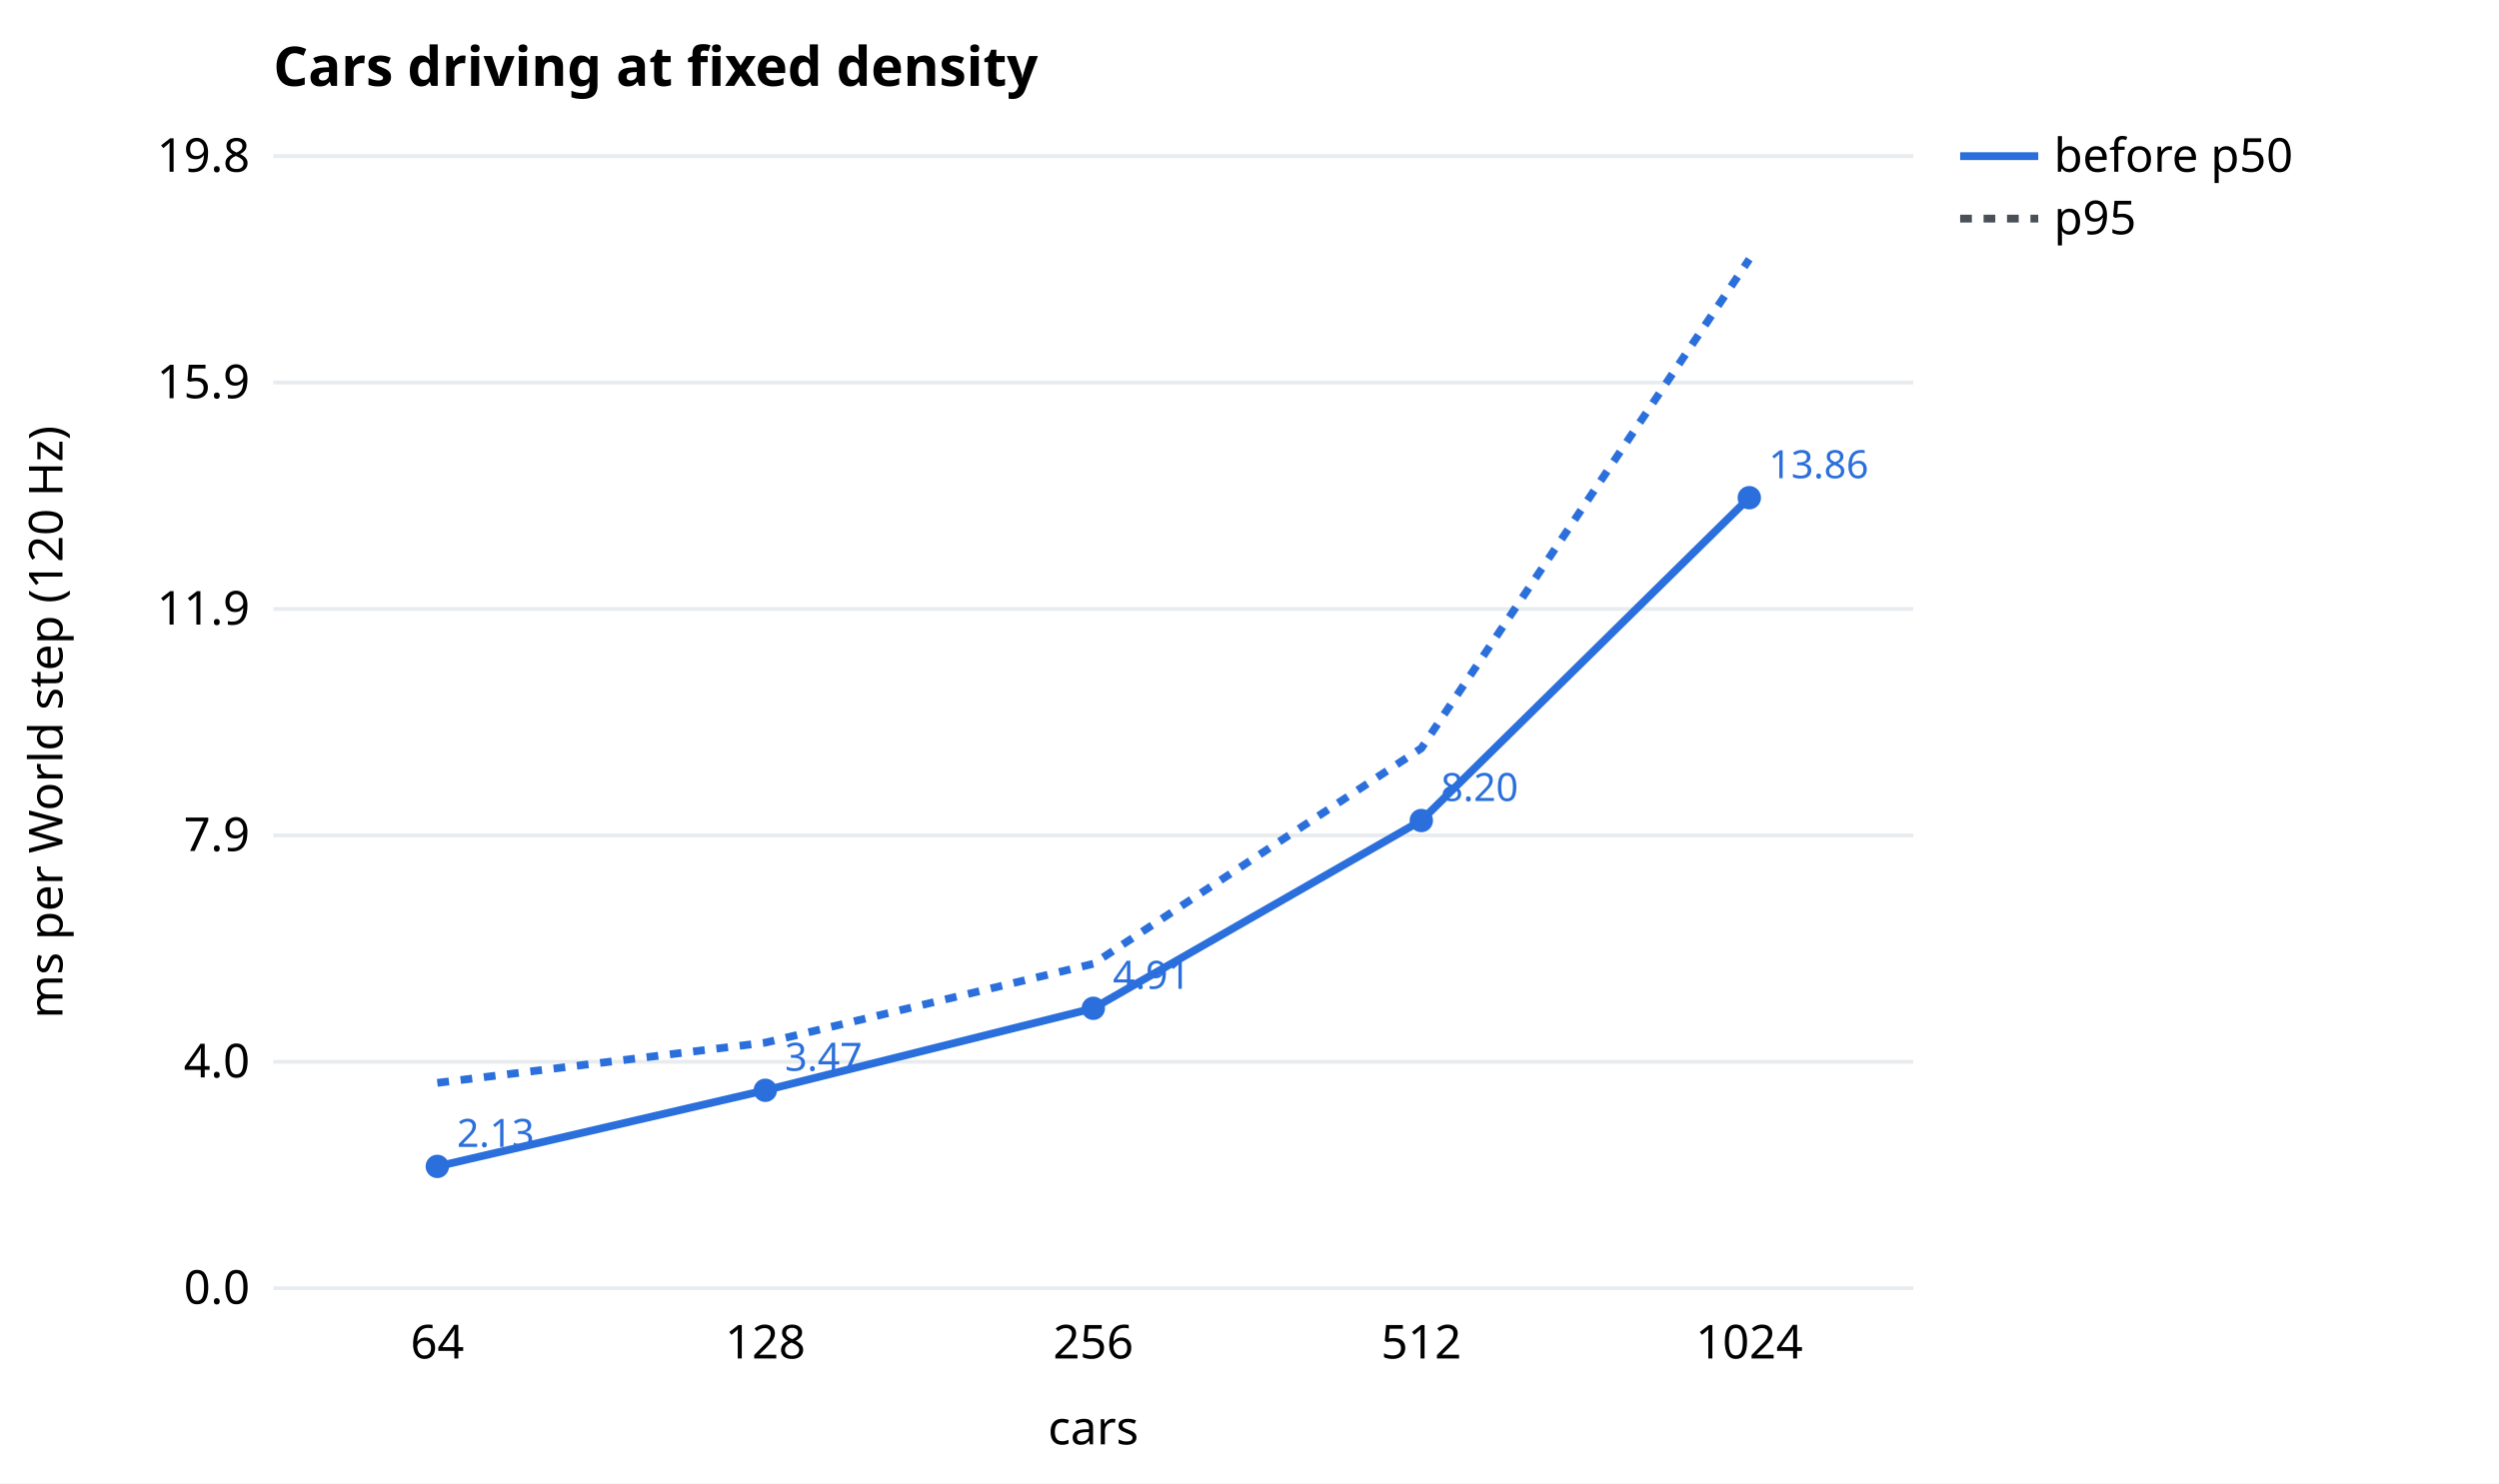
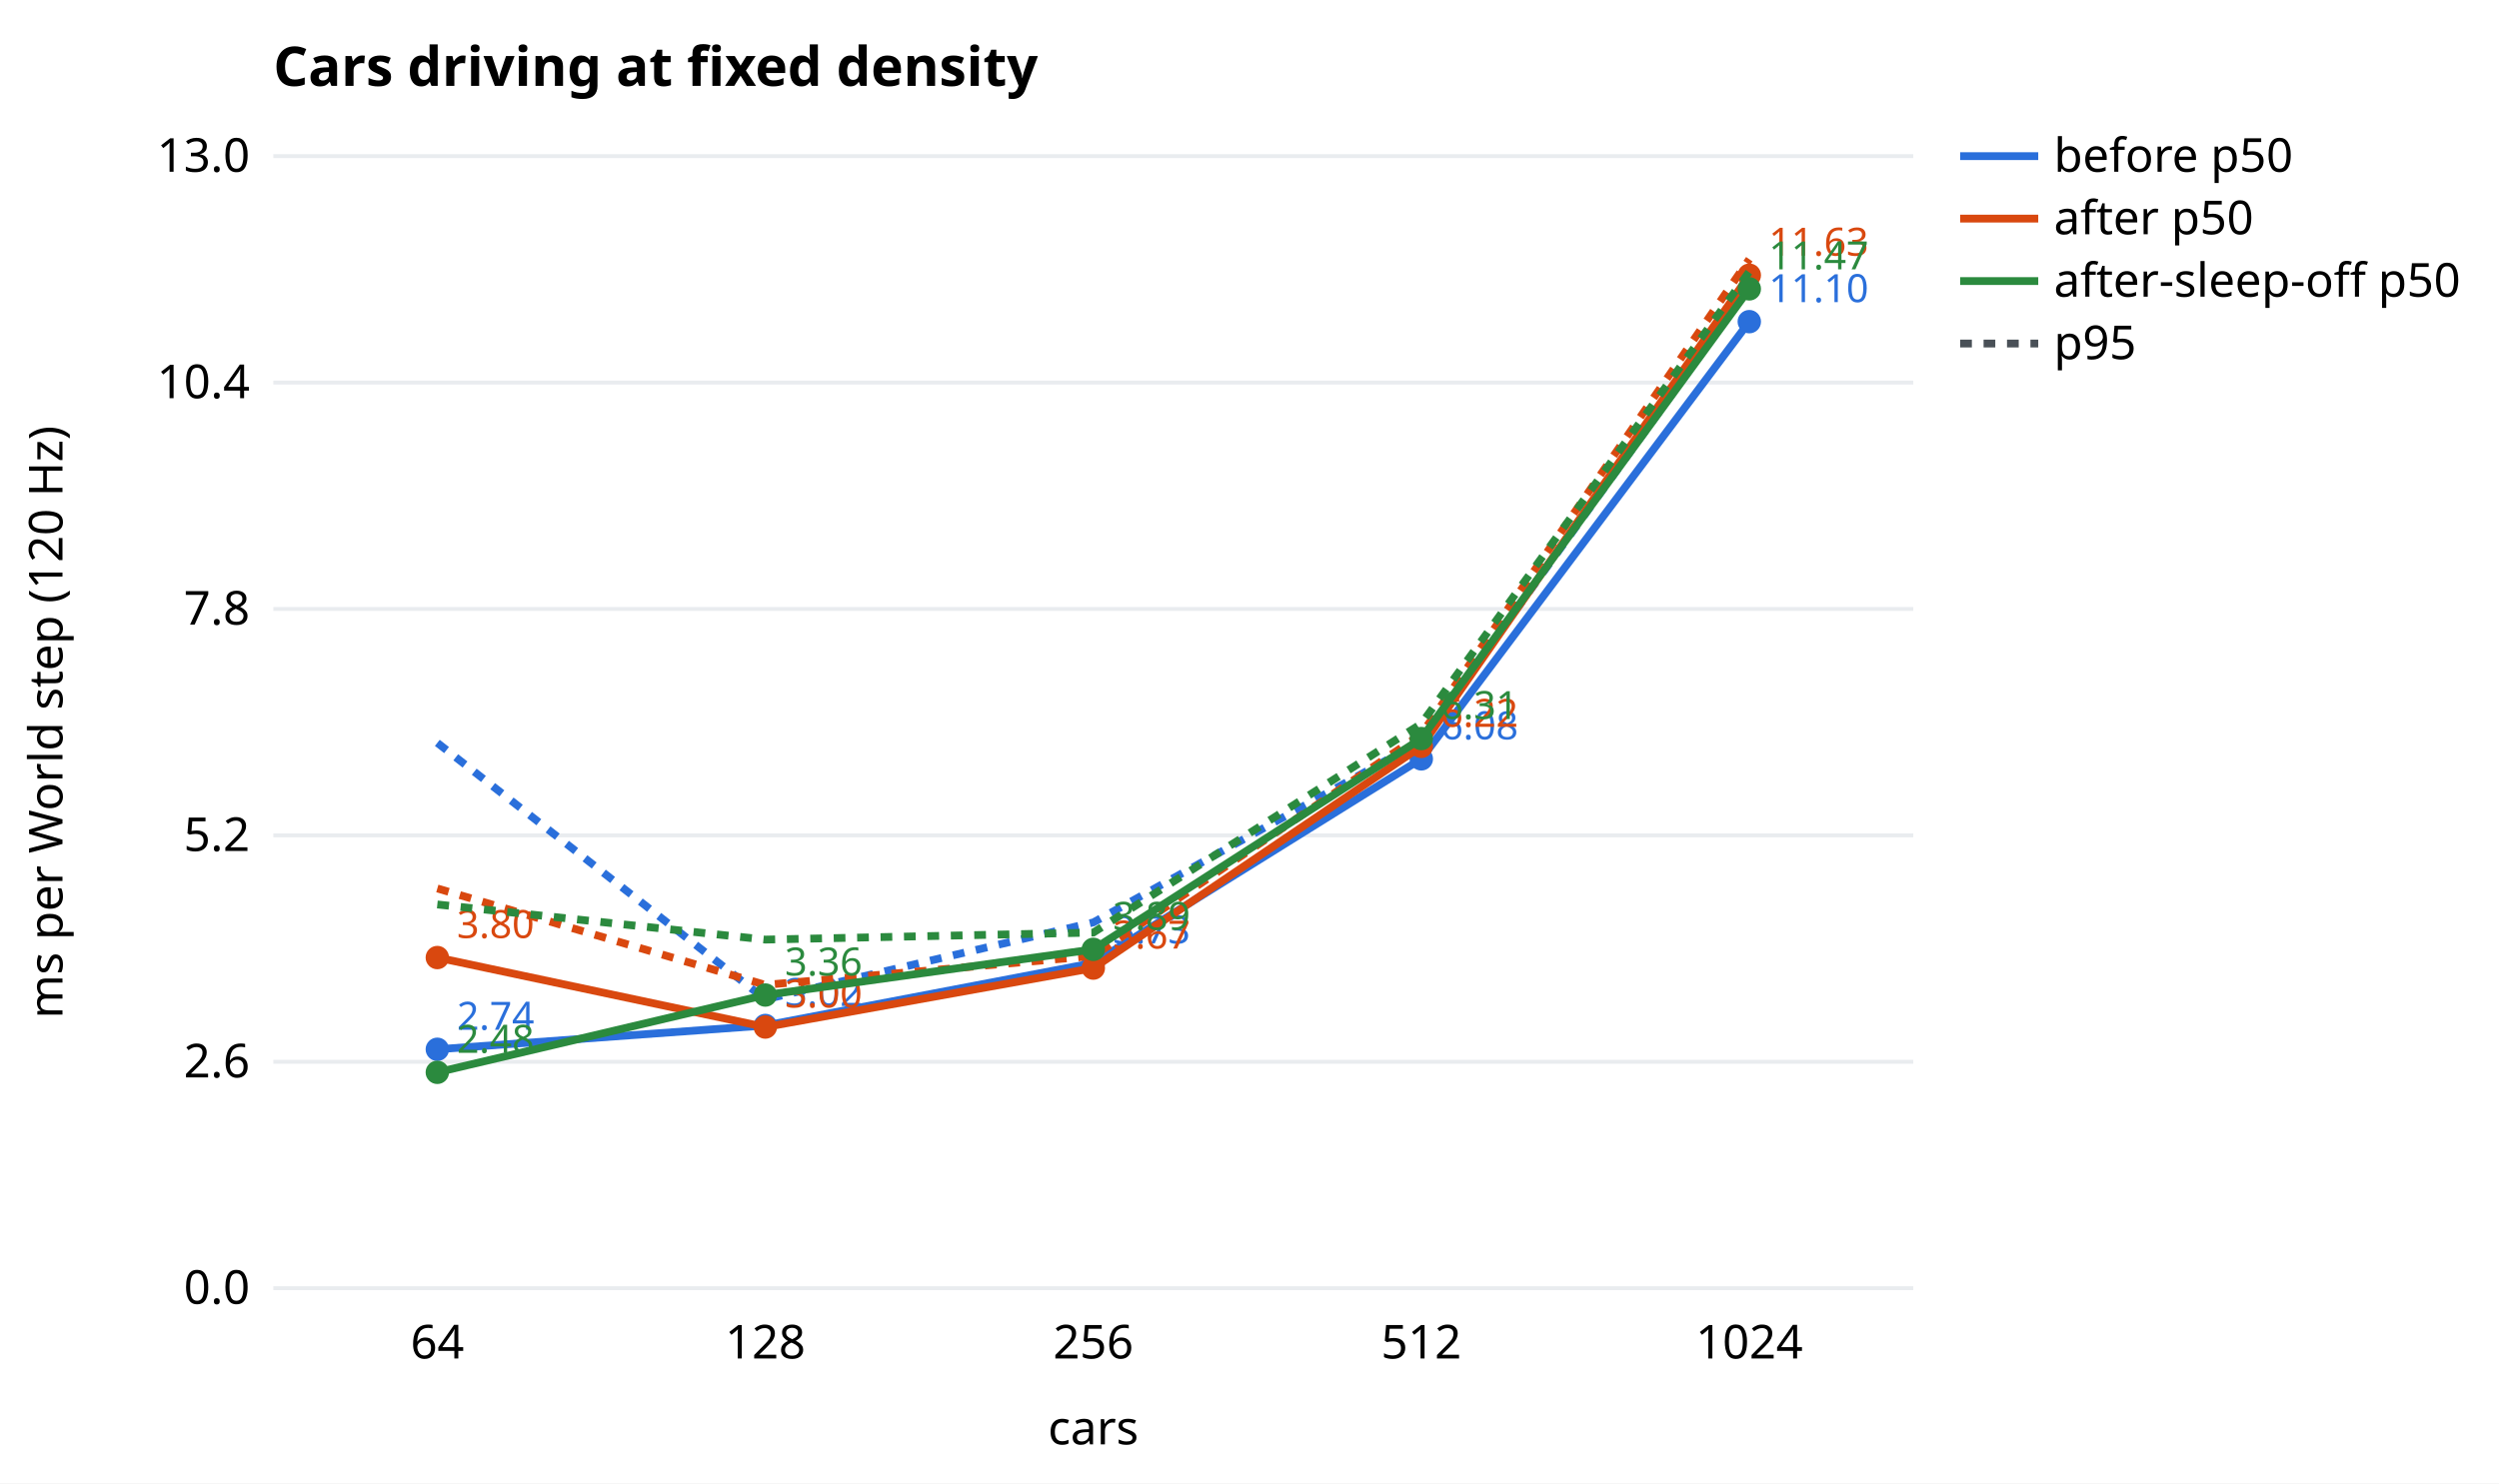
<svg xmlns="http://www.w3.org/2000/svg" width="640" height="380" font-family="sans-serif" font-size="12">
  <rect width="640" height="380" fill="white" />
  <text x="70" y="22" font-size="14" font-weight="bold">Cars driving at fixed density</text>
  <line x1="70" x2="490" y1="330.0" y2="330.0" stroke="#e9ecef" />
  <text x="64" y="334.0" text-anchor="end">0.0</text>
  <line x1="70" x2="490" y1="272.0" y2="272.0" stroke="#e9ecef" />
-   <text x="64" y="276.0" text-anchor="end">4.0</text>
+   <text x="64" y="276.0" text-anchor="end">2.6</text>
  <line x1="70" x2="490" y1="214.0" y2="214.0" stroke="#e9ecef" />
-   <text x="64" y="218.0" text-anchor="end">7.9</text>
+   <text x="64" y="218.0" text-anchor="end">5.2</text>
  <line x1="70" x2="490" y1="156.0" y2="156.0" stroke="#e9ecef" />
-   <text x="64" y="160.0" text-anchor="end">11.9</text>
+   <text x="64" y="160.0" text-anchor="end">7.8</text>
  <line x1="70" x2="490" y1="98.0" y2="98.0" stroke="#e9ecef" />
-   <text x="64" y="102.0" text-anchor="end">15.9</text>
+   <text x="64" y="102.0" text-anchor="end">10.4</text>
  <line x1="70" x2="490" y1="40.0" y2="40.0" stroke="#e9ecef" />
-   <text x="64" y="44.0" text-anchor="end">19.8</text>
+   <text x="64" y="44.0" text-anchor="end">13.0</text>
  <text x="16" y="185.0" transform="rotate(-90 16 185.0)" text-anchor="middle">ms per World step (120 Hz)</text>
  <text x="112.0" y="348" text-anchor="middle">64</text>
  <text x="196.0" y="348" text-anchor="middle">128</text>
  <text x="280.0" y="348" text-anchor="middle">256</text>
  <text x="364.0" y="348" text-anchor="middle">512</text>
  <text x="448.0" y="348" text-anchor="middle">1024</text>
  <text x="280.0" y="370" text-anchor="middle">cars</text>
-   <polyline points="112.0,298.8 196.0,279.3 280.0,258.3 364.0,210.2 448.0,127.5" fill="none" stroke="#2a6fdb" stroke-width="2" />
-   <polyline points="112.0,277.4 196.0,267.1 280.0,246.9 364.0,191.7 448.0,66.4" fill="none" stroke="#2a6fdb" stroke-width="2" stroke-dasharray="3 3" />
-   <circle cx="112.0" cy="298.8" r="3" fill="#2a6fdb" />
-   <text x="117.0" y="293.8" fill="#2a6fdb" font-size="10">2.13</text>
-   <circle cx="196.0" cy="279.3" r="3" fill="#2a6fdb" />
-   <text x="201.0" y="274.3" fill="#2a6fdb" font-size="10">3.47</text>
-   <circle cx="280.0" cy="258.3" r="3" fill="#2a6fdb" />
-   <text x="285.0" y="253.3" fill="#2a6fdb" font-size="10">4.91</text>
-   <circle cx="364.0" cy="210.2" r="3" fill="#2a6fdb" />
-   <text x="369.0" y="205.2" fill="#2a6fdb" font-size="10">8.20</text>
-   <circle cx="448.0" cy="127.5" r="3" fill="#2a6fdb" />
-   <text x="453.0" y="122.5" fill="#2a6fdb" font-size="10">13.86</text>
+   <polyline points="112.0,268.8 196.0,262.7 280.0,246.7 364.0,194.4 448.0,82.4" fill="none" stroke="#2a6fdb" stroke-width="2" />
+   <polyline points="112.0,190.3 196.0,256.0 280.0,236.3 364.0,189.8 448.0,73.5" fill="none" stroke="#2a6fdb" stroke-width="2" stroke-dasharray="3 3" />
+   <circle cx="112.0" cy="268.8" r="3" fill="#2a6fdb" />
+   <text x="117.0" y="263.8" fill="#2a6fdb" font-size="10">2.74</text>
+   <circle cx="196.0" cy="262.7" r="3" fill="#2a6fdb" />
+   <text x="201.0" y="257.7" fill="#2a6fdb" font-size="10">3.02</text>
+   <circle cx="280.0" cy="246.7" r="3" fill="#2a6fdb" />
+   <text x="285.0" y="241.7" fill="#2a6fdb" font-size="10">3.73</text>
+   <circle cx="364.0" cy="194.4" r="3" fill="#2a6fdb" />
+   <text x="369.0" y="189.4" fill="#2a6fdb" font-size="10">6.08</text>
+   <circle cx="448.0" cy="82.4" r="3" fill="#2a6fdb" />
+   <text x="453.0" y="77.4" fill="#2a6fdb" font-size="10">11.10</text>
  <line x1="502" x2="522" y1="40" y2="40" stroke="#2a6fdb" stroke-width="2" />
  <text x="526" y="44">before p50</text>
-   <line x1="502" x2="522" y1="56" y2="56" stroke="#495057" stroke-width="2" stroke-dasharray="3 3" />
-   <text x="526" y="60">p95</text>
+   <polyline points="112.0,245.3 196.0,263.1 280.0,248.0 364.0,191.2 448.0,70.5" fill="none" stroke="#d9480f" stroke-width="2" />
+   <polyline points="112.0,227.6 196.0,252.3 280.0,244.9 364.0,188.1 448.0,66.4" fill="none" stroke="#d9480f" stroke-width="2" stroke-dasharray="3 3" />
+   <circle cx="112.0" cy="245.3" r="3" fill="#d9480f" />
+   <text x="117.0" y="240.3" fill="#d9480f" font-size="10">3.80</text>
+   <circle cx="196.0" cy="263.1" r="3" fill="#d9480f" />
+   <text x="201.0" y="258.1" fill="#d9480f" font-size="10">3.00</text>
+   <circle cx="280.0" cy="248.0" r="3" fill="#d9480f" />
+   <text x="285.0" y="243.0" fill="#d9480f" font-size="10">3.67</text>
+   <circle cx="364.0" cy="191.2" r="3" fill="#d9480f" />
+   <text x="369.0" y="186.2" fill="#d9480f" font-size="10">6.22</text>
+   <circle cx="448.0" cy="70.5" r="3" fill="#d9480f" />
+   <text x="453.0" y="65.5" fill="#d9480f" font-size="10">11.63</text>
+   <line x1="502" x2="522" y1="56" y2="56" stroke="#d9480f" stroke-width="2" />
+   <text x="526" y="60">after p50</text>
+   <polyline points="112.0,274.7 196.0,254.9 280.0,243.2 364.0,189.2 448.0,74.0" fill="none" stroke="#2b8a3e" stroke-width="2" />
+   <polyline points="112.0,231.7 196.0,240.7 280.0,238.9 364.0,185.4 448.0,69.6" fill="none" stroke="#2b8a3e" stroke-width="2" stroke-dasharray="3 3" />
+   <circle cx="112.0" cy="274.7" r="3" fill="#2b8a3e" />
+   <text x="117.0" y="269.7" fill="#2b8a3e" font-size="10">2.48</text>
+   <circle cx="196.0" cy="254.9" r="3" fill="#2b8a3e" />
+   <text x="201.0" y="249.9" fill="#2b8a3e" font-size="10">3.36</text>
+   <circle cx="280.0" cy="243.2" r="3" fill="#2b8a3e" />
+   <text x="285.0" y="238.2" fill="#2b8a3e" font-size="10">3.89</text>
+   <circle cx="364.0" cy="189.2" r="3" fill="#2b8a3e" />
+   <text x="369.0" y="184.2" fill="#2b8a3e" font-size="10">6.31</text>
+   <circle cx="448.0" cy="74.0" r="3" fill="#2b8a3e" />
+   <text x="453.0" y="69.0" fill="#2b8a3e" font-size="10">11.47</text>
+   <line x1="502" x2="522" y1="72" y2="72" stroke="#2b8a3e" stroke-width="2" />
+   <text x="526" y="76">after-sleep-off p50</text>
+   <line x1="502" x2="522" y1="88" y2="88" stroke="#495057" stroke-width="2" stroke-dasharray="3 3" />
+   <text x="526" y="92">p95</text>
</svg>
